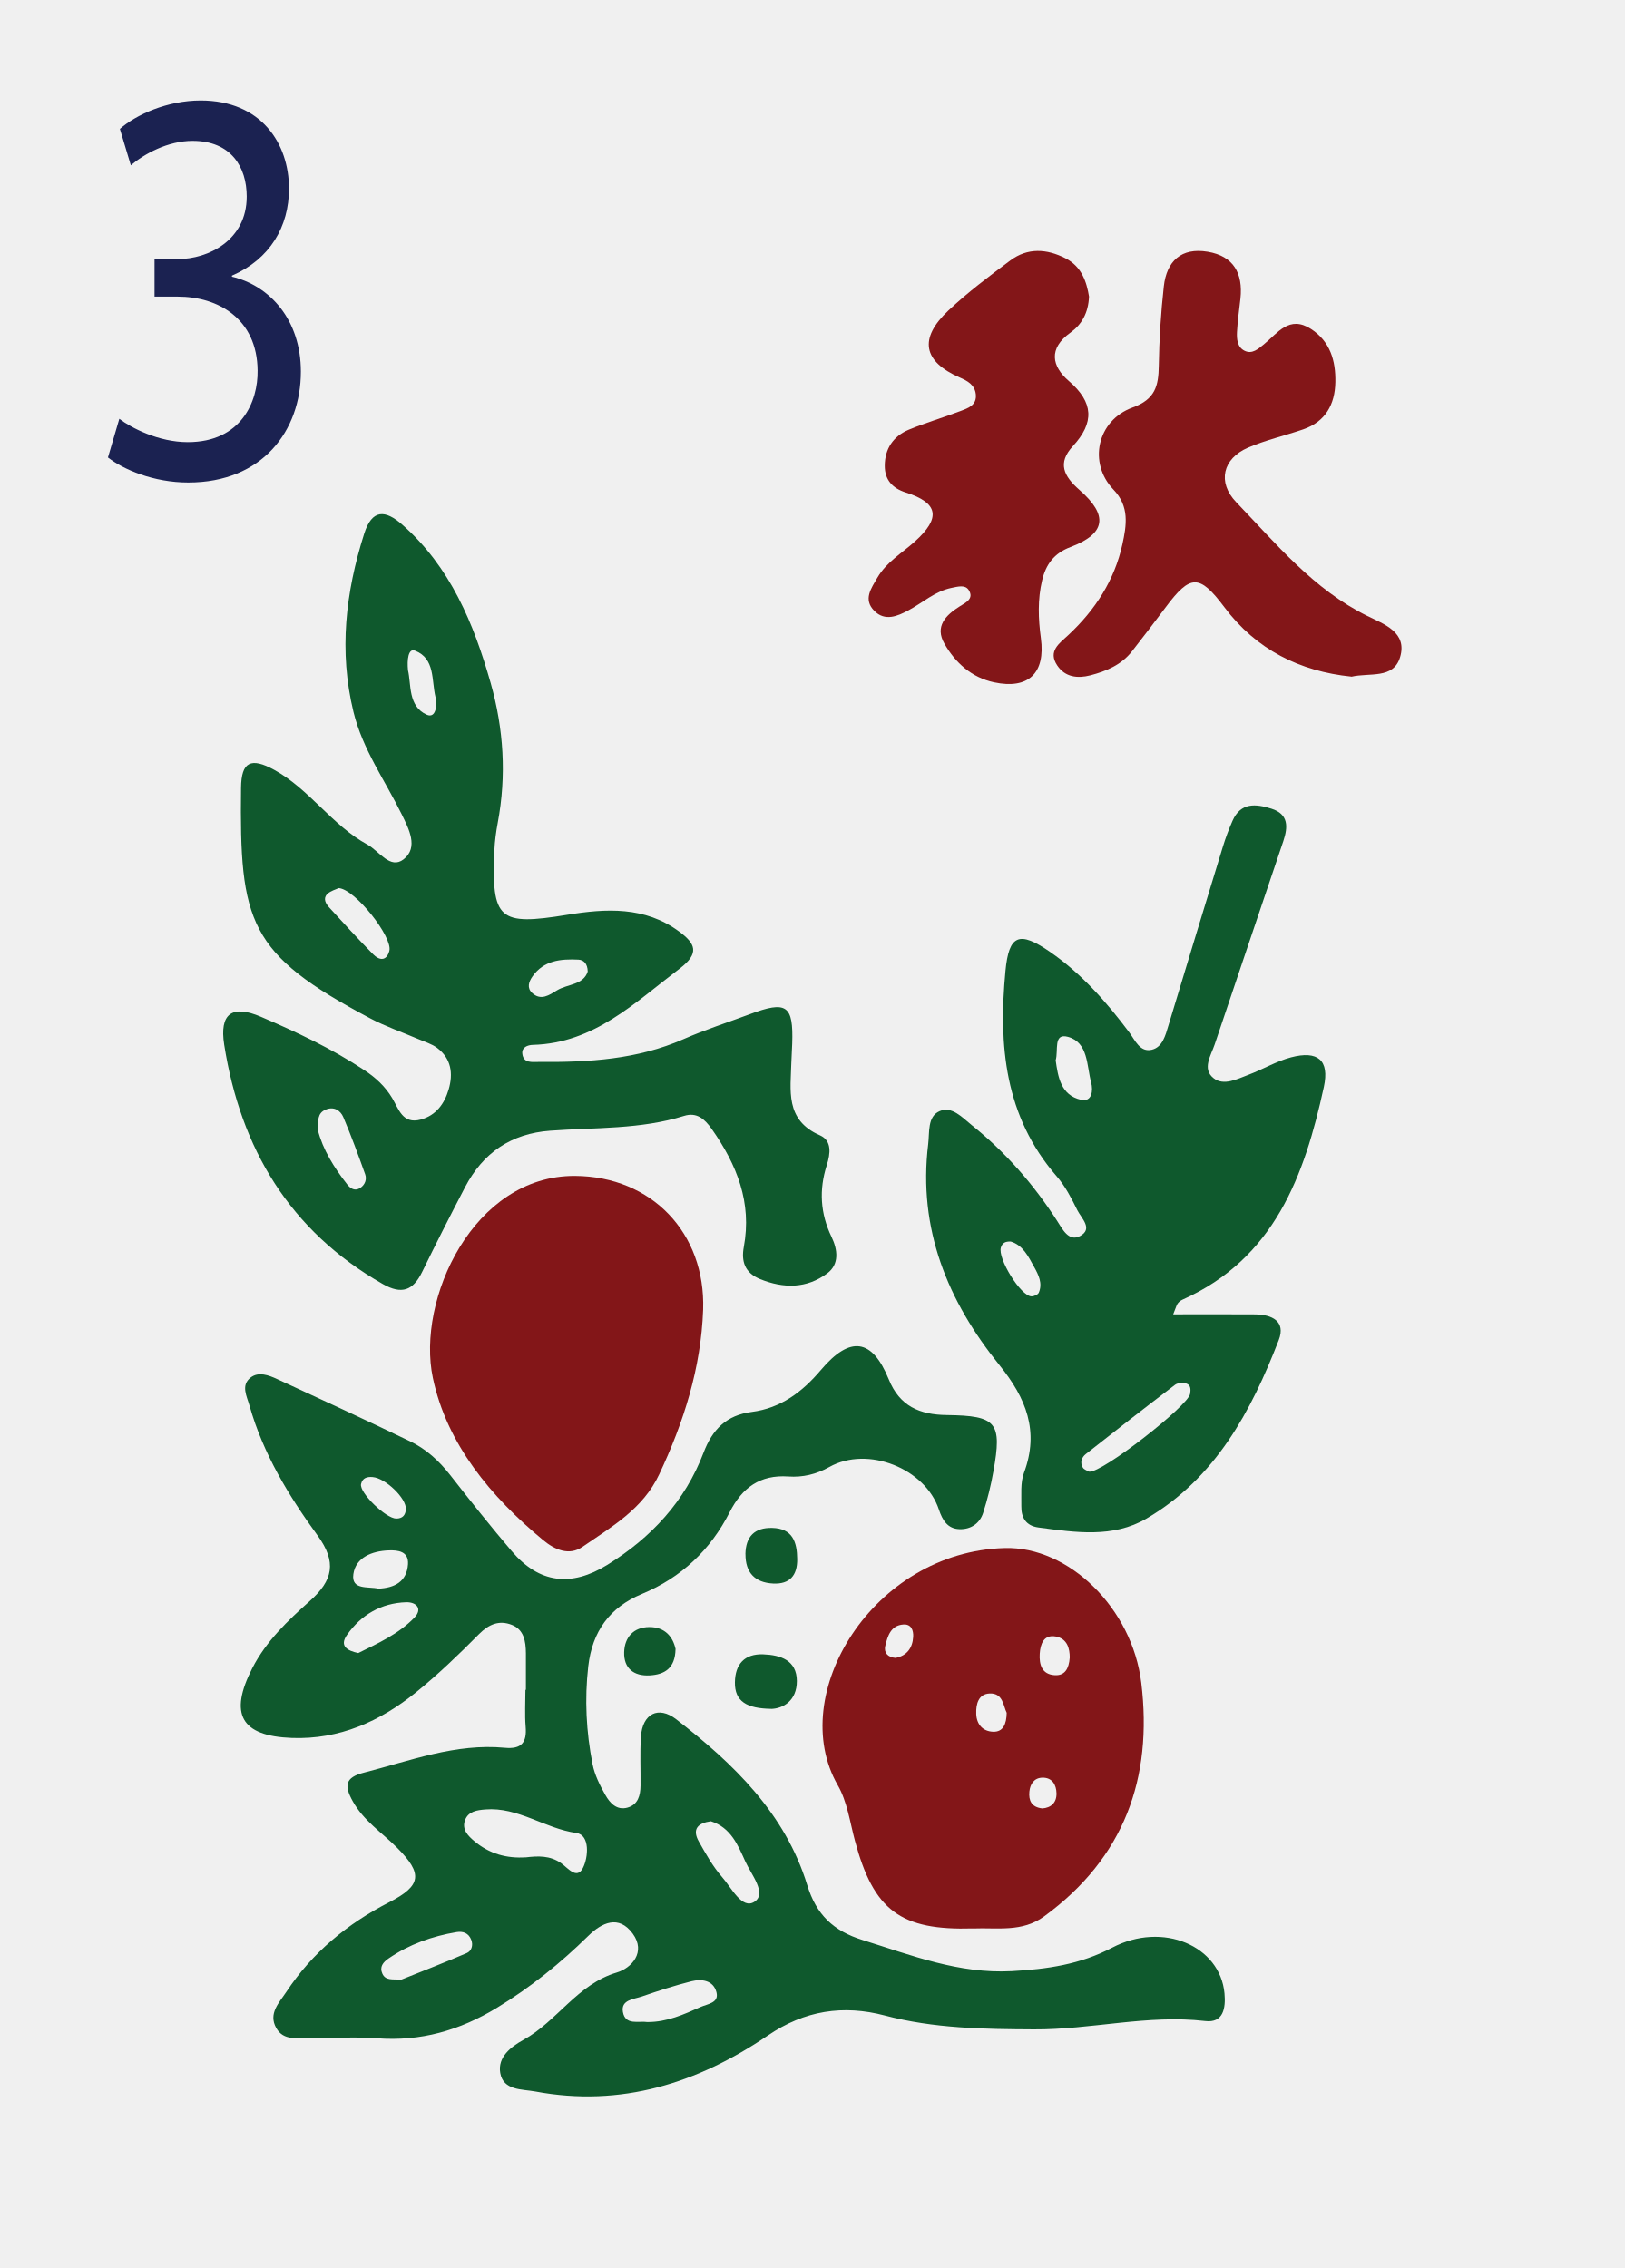
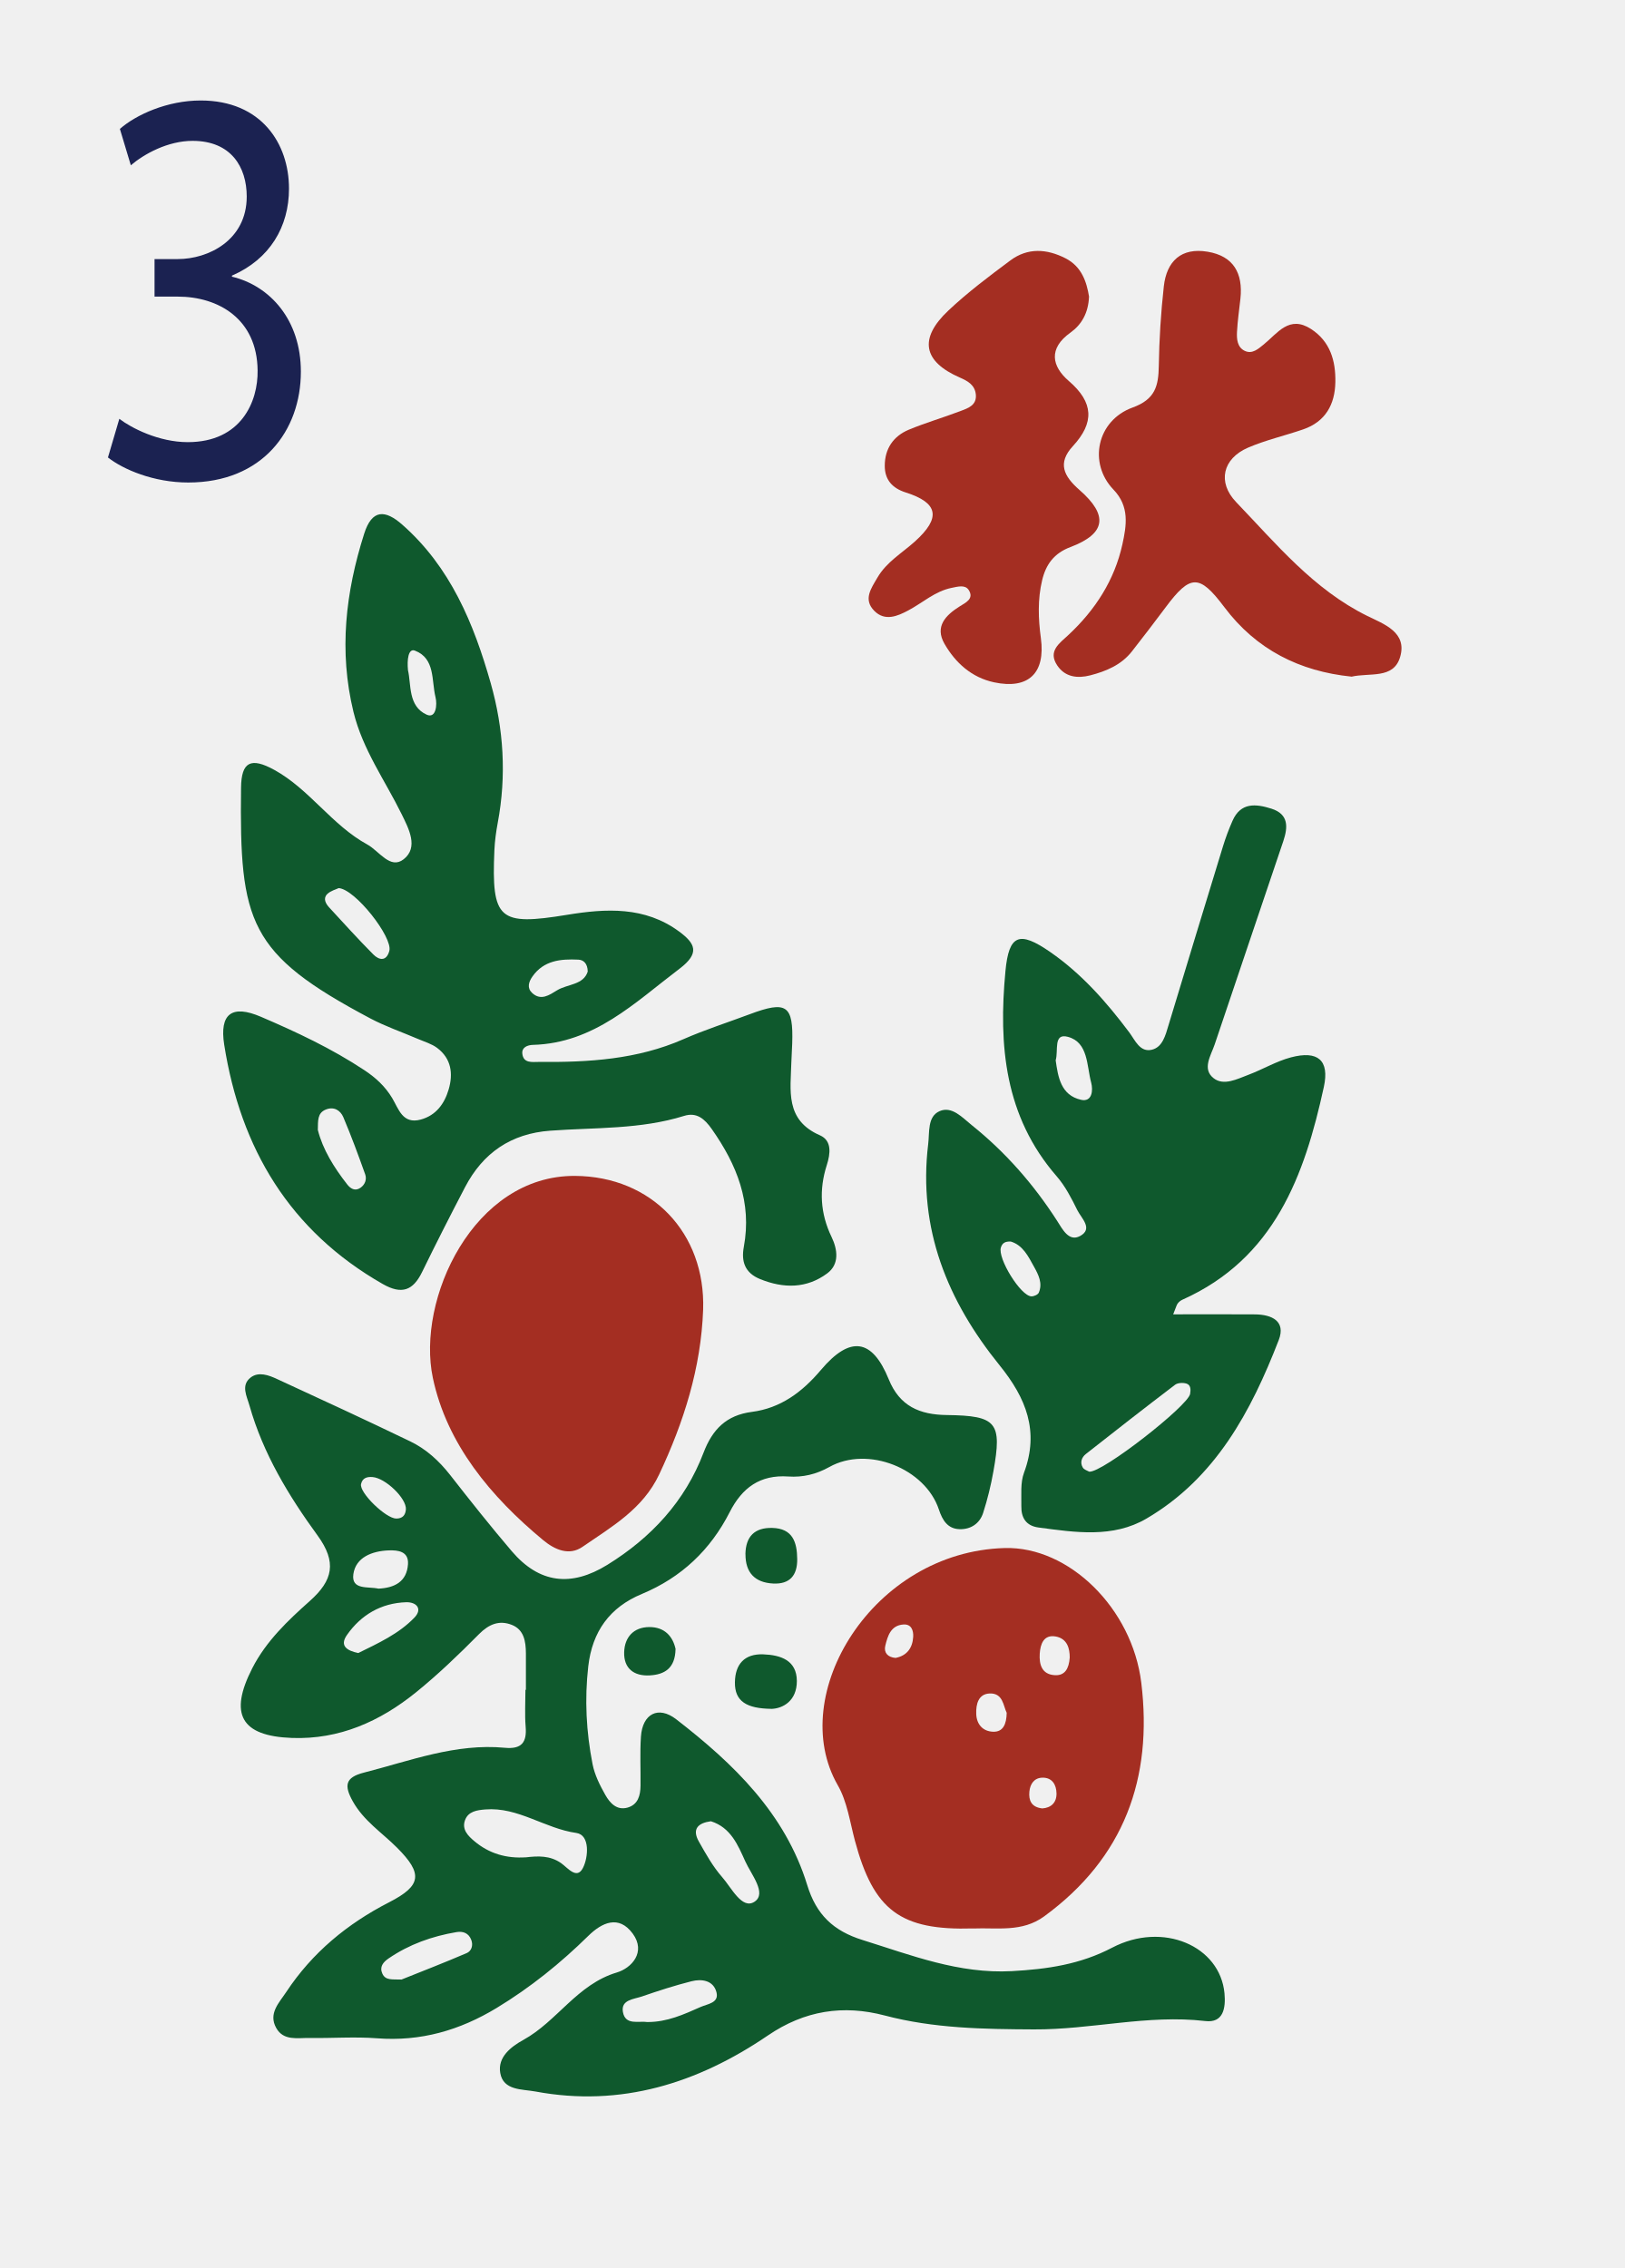
<svg xmlns="http://www.w3.org/2000/svg" id="Layer_1" data-name="Layer 1" viewBox="0 0 310.841 433.986" version="1.1" width="310.841" height="433.986">
  <defs id="defs1">
    <style id="style1">
      .cls-1 {
        fill: #fff;
      }

      .cls-2 {
        fill: #831618;
      }

      .cls-3 {
        fill: #1b2251;
      }

      .cls-4 {
        fill: #0f592d;
      }
    </style>
  </defs>
  <g id="g3" transform="translate(-81.01996,-36.91989)">
    <g id="g2" style="fill:none">
      <path d="m 391.84,305.7 c 0,-77.84 0.02,-155.7 0,-233.54 0,-10.31 -3.95,-18.92 -11.49,-25.92 -7.18,-6.67 -15.82,-9.34 -25.47,-9.32 -20.07,0.03 -40.14,0.03 -60.21,0.03 -59.06,0 -118.11,-0.02 -177.16,-0.03 -11.34,0 -20.72,4.34 -28.15,12.89 -6.27,7.22 -8.35,15.73 -8.34,25.12 0.08,59.52 0.04,119.04 0.04,178.55 0,49.66 -0.01,99.31 0,148.97 0,11.71 -0.06,23.43 0.17,35.14 0.17,8.21 3.52,15.25 9.04,21.3 8.08,8.86 18.27,11.9 30.02,11.88 72.97,-0.12 145.95,-0.03 218.92,-0.1 7.99,-0.01 16.05,0.84 23.98,-0.63 17.04,-3.17 28.65,-17.63 28.66,-35.57 0.03,-42.93 -0.01,-85.85 -0.01,-128.78 z m -2.43,-51.84 h -0.05 c 0,59.4 0,118.79 0,178.2 0,5.01 -0.29,9.96 -2.06,14.73 -4.8,12.96 -17.23,21.4 -31.66,21.4 -77.27,0 -154.53,-0.02 -231.79,-0.03 -2.55,0 -5.11,0.06 -7.66,-0.03 -18.18,-0.65 -31.86,-14.28 -32.59,-32.44 -0.03,-0.93 -0.02,-1.85 -0.02,-2.78 0,-119.38 0.02,-238.75 -0.03,-358.13 0,-9.73 2.62,-18.27 9.62,-25.26 6.96,-6.93 15.36,-10.01 25.14,-10 56.96,0.06 113.93,0.03 170.89,0.03 22.28,0 44.55,-0.09 66.82,0.03 16.55,0.09 29.64,10.91 32.75,26.74 0.84,4.24 0.62,8.55 0.63,12.84 0,58.24 0,116.48 0,174.72 z" id="path1" style="fill:none" />
      <path class="cls-1" d="m 389.41,253.86 h -0.05 c 0,59.4 0,118.79 0,178.2 0,5.01 -0.29,9.96 -2.06,14.73 -4.8,12.96 -17.23,21.4 -31.66,21.4 -77.27,0 -154.53,-0.02 -231.79,-0.03 -2.55,0 -5.11,0.06 -7.66,-0.03 -18.18,-0.65 -31.86,-14.28 -32.59,-32.44 -0.03,-0.93 -0.02,-1.85 -0.02,-2.78 0,-119.38 0.02,-238.75 -0.03,-358.13 0,-9.73 2.62,-18.27 9.62,-25.26 6.96,-6.93 15.36,-10.01 25.14,-10 56.96,0.06 113.93,0.03 170.89,0.03 22.28,0 44.55,-0.09 66.82,0.03 16.55,0.09 29.64,10.91 32.75,26.74 0.84,4.24 0.62,8.55 0.63,12.84 0,58.24 0,116.48 0,174.72 z" id="path2" style="fill:none" />
    </g>
    <path class="cls-3" d="M 125.4,89.884 V 89.66 c 7.268,-3.156 10.912,-9.361 10.912,-16.649 0,-8.596 -5.27,-16.862 -16.904,-16.862 -6.364,0 -12.367,2.72 -15.449,5.44 l 2.093,6.959 c 2.55,-2.178 7.087,-4.675 11.815,-4.675 7.363,0 10.359,5.004 10.359,10.657 0,8.373 -7.363,11.964 -13.186,11.964 h -4.452 v 7.183 h 4.452 c 7.724,0 15.183,4.239 15.268,14.142 0.096,5.876 -3.092,13.706 -13.366,13.706 -5.546,0 -10.816,-2.72 -13.09,-4.463 l -2.178,7.395 c 2.911,2.284 8.723,4.792 15.364,4.792 14.184,0 21.547,-9.902 21.547,-21.218 0,-9.902 -5.907,-16.426 -13.186,-18.169 z" id="path3" style="stroke-width:1.062" />
  </g>
  <g id="g13" transform="translate(-81.01996,-36.91989)">
    <path class="cls-4" d="m 181.64,360.3 c 0,-2.35 0.01,-4.7 0,-7.05 -0.02,-2.24 -0.36,-4.49 -2.7,-5.41 -2.4,-0.94 -4.37,-0.14 -6.27,1.77 -3.85,3.89 -7.82,7.71 -12.07,11.15 -6.87,5.55 -14.65,9.05 -23.73,8.72 -9.75,-0.36 -12.08,-4.55 -7.58,-13.35 2.65,-5.18 6.8,-9.11 11.02,-12.87 4.42,-3.94 5.19,-7.4 1.47,-12.52 -5.52,-7.58 -10.42,-15.66 -13.02,-24.84 -0.51,-1.81 -1.71,-3.91 0.23,-5.4 1.51,-1.16 3.45,-0.44 5.04,0.3 8.53,3.93 17.06,7.87 25.52,11.95 3.01,1.46 5.47,3.7 7.57,6.38 3.86,4.94 7.75,9.85 11.82,14.62 5.25,6.15 11.34,6.9 18.29,2.6 8.41,-5.21 14.86,-12.16 18.4,-21.46 1.7,-4.47 4.37,-7.17 9.23,-7.8 5.52,-0.71 9.65,-3.8 13.21,-8.01 5.6,-6.64 9.82,-6.03 12.99,1.77 2.08,5.14 5.9,6.78 11.11,6.84 9.58,0.12 10.59,1.41 8.92,10.76 -0.48,2.69 -1.13,5.37 -1.97,7.97 -0.66,2.05 -2.39,3.18 -4.52,3.11 -2.27,-0.07 -3.27,-1.72 -3.94,-3.74 -2.6,-7.89 -13.63,-12.27 -20.96,-8.16 -2.54,1.42 -5.11,2.01 -7.86,1.82 -5.41,-0.37 -8.83,2.15 -11.21,6.82 -3.68,7.23 -9.24,12.51 -16.81,15.66 -6.13,2.55 -9.48,7.16 -10.25,13.85 -0.72,6.31 -0.39,12.53 0.82,18.7 0.4,2.06 1.4,4.06 2.45,5.91 0.86,1.52 2.17,3 4.24,2.42 2.02,-0.57 2.47,-2.33 2.49,-4.2 0.04,-3.13 -0.13,-6.28 0.08,-9.4 0.3,-4.34 3.31,-5.96 6.75,-3.3 10.96,8.48 20.85,17.99 25.07,31.74 1.73,5.63 4.97,8.75 10.6,10.5 9.35,2.92 18.42,6.5 28.54,5.95 6.73,-0.37 13.06,-1.27 19.2,-4.49 9.7,-5.08 20.65,-0.34 21.49,8.75 0.26,2.83 -0.23,5.7 -3.67,5.29 -11.04,-1.29 -21.81,1.66 -32.78,1.6 -9.63,-0.05 -19.15,-0.18 -28.55,-2.66 -7.94,-2.09 -15.32,-0.98 -22.36,3.82 -13.4,9.12 -28.09,13.78 -44.49,10.72 -2.53,-0.47 -6.14,-0.15 -6.72,-3.55 -0.52,-3 2,-4.99 4.44,-6.33 6.46,-3.56 10.28,-10.62 17.86,-12.89 2.82,-0.84 5.65,-3.89 3.05,-7.44 -2.68,-3.65 -5.92,-2.11 -8.52,0.45 -5.33,5.24 -11.08,9.87 -17.49,13.76 -7.1,4.31 -14.57,6.46 -22.91,5.82 -4.28,-0.33 -8.61,0.01 -12.92,-0.06 -2.28,-0.04 -4.96,0.6 -6.37,-1.91 -1.56,-2.78 0.57,-4.84 1.92,-6.89 4.97,-7.53 11.69,-13.07 19.69,-17.17 6.2,-3.18 6.49,-5.46 1.49,-10.46 -2.89,-2.89 -6.38,-5.13 -8.46,-8.87 -1.65,-2.96 -1.49,-4.55 2.11,-5.47 8.89,-2.27 17.58,-5.65 27,-4.76 3.17,0.3 4.23,-1 3.97,-4.04 -0.19,-2.33 -0.04,-4.7 -0.04,-7.05 0.04,0 0.07,0 0.11,0 z m -0.04,32.03 c 2.36,-0.28 4.64,-0.38 6.77,1.1 1.25,0.87 3,3.24 4.18,0.93 1.05,-2.04 1.38,-6.33 -1.26,-6.7 -6.04,-0.85 -11.14,-5.01 -17.41,-4.5 -1.56,0.13 -3.28,0.34 -3.9,2.08 -0.63,1.77 0.61,3 1.81,4 2.82,2.38 6.15,3.33 9.83,3.08 z m 23.26,31.51 c 3.8,0.02 7,-1.46 10.2,-2.88 1.32,-0.59 3.57,-0.76 3.04,-2.82 -0.58,-2.26 -2.79,-2.61 -4.79,-2.1 -3.2,0.81 -6.36,1.83 -9.48,2.91 -1.54,0.53 -4.04,0.61 -3.63,2.96 0.46,2.64 3.05,1.67 4.66,1.93 z m 12.17,-38.42 c -2.47,0.33 -3.66,1.49 -2.29,3.9 1.33,2.35 2.67,4.77 4.44,6.78 1.79,2.03 3.82,6.3 6.21,4.71 2.4,-1.59 -0.64,-5.19 -1.78,-7.72 -1.42,-3.14 -2.78,-6.47 -6.57,-7.67 z m -59.19,30.29 c 3.82,-1.53 8.18,-3.22 12.47,-5.06 0.91,-0.39 1.28,-1.46 0.88,-2.52 -0.49,-1.3 -1.56,-1.71 -2.82,-1.5 -4.68,0.79 -9.06,2.34 -13,5.04 -1.04,0.71 -1.79,1.61 -1.19,2.92 0.61,1.34 1.92,1.05 3.68,1.12 z m -8.29,-62.47 c 3.82,-1.89 7.77,-3.67 10.76,-6.79 1.62,-1.69 0.37,-3 -1.59,-2.94 -4.77,0.16 -8.6,2.4 -11.3,6.24 -1.53,2.16 0.08,3.05 2.14,3.48 z m 3.87,-12.33 c 3.08,-0.14 5.44,-1.32 5.66,-4.69 0.15,-2.46 -1.91,-2.7 -3.72,-2.63 -3.15,0.12 -6.27,1.33 -6.73,4.53 -0.45,3.12 2.85,2.34 4.8,2.79 z m 5.26,-15.17 c 0.14,-2.09 -3.88,-5.97 -6.36,-6.18 -1.08,-0.09 -1.95,0.16 -2.22,1.33 -0.38,1.64 4.77,6.63 6.75,6.61 1.19,-0.01 1.74,-0.64 1.83,-1.76 z" id="path4" />
    <path class="cls-4" d="m 232.43,240.12 c -0.14,5.43 -1.26,11.11 5.46,14.04 2.33,1.02 2.02,3.52 1.31,5.73 -1.5,4.68 -1.24,9.23 0.91,13.7 1.18,2.45 1.54,5.25 -0.83,7 -3.91,2.9 -8.31,2.92 -12.82,1.09 -2.94,-1.19 -3.64,-3.38 -3.13,-6.15 1.59,-8.52 -1.33,-15.73 -6.11,-22.54 -1.4,-2 -2.91,-3.29 -5.32,-2.54 -8.36,2.61 -17.04,2.2 -25.61,2.83 -7.5,0.55 -12.87,4.24 -16.3,10.82 -2.81,5.38 -5.56,10.79 -8.22,16.24 -1.73,3.54 -3.89,4.34 -7.5,2.29 -17.84,-10.18 -27.22,-25.96 -30.35,-45.78 -0.95,-6 1.51,-7.72 6.99,-5.38 6.84,2.93 13.57,6.09 19.81,10.22 2.17,1.43 3.99,3.11 5.33,5.34 1.26,2.1 1.99,5.06 5.47,4.12 2.92,-0.79 4.54,-3.03 5.34,-5.76 0.89,-3.02 0.51,-5.91 -2.19,-7.94 -1.06,-0.8 -2.44,-1.19 -3.69,-1.73 -3.05,-1.31 -6.22,-2.39 -9.14,-3.94 -23.28,-12.35 -25.01,-18.33 -24.7,-44.14 0.06,-4.95 1.87,-5.87 6.36,-3.4 6.75,3.71 11.02,10.58 17.8,14.28 2.26,1.23 4.38,4.84 6.95,2.82 2.89,-2.27 0.98,-5.84 -0.38,-8.62 -3.18,-6.47 -7.46,-12.36 -9.22,-19.57 -2.83,-11.63 -1.51,-22.91 2.05,-34.11 1.49,-4.7 4.01,-4.61 7.28,-1.73 9.22,8.11 13.68,18.92 16.92,30.31 2.49,8.76 3.05,17.72 1.35,26.75 -0.32,1.72 -0.56,3.48 -0.64,5.24 -0.57,13.33 0.85,14.5 13.92,12.36 7.44,-1.22 14.87,-1.64 21.44,3.21 3.1,2.29 3.99,4.13 0.07,7.1 -8.57,6.49 -16.33,14.26 -28.07,14.58 -1,0.03 -2.13,0.46 -2.02,1.64 0.19,1.96 1.93,1.61 3.2,1.62 9.45,0.09 18.78,-0.46 27.63,-4.35 4.12,-1.81 8.42,-3.18 12.64,-4.76 7.11,-2.67 8.42,-1.77 8.17,5.61 -0.04,1.17 -0.11,2.35 -0.16,3.52 z m -90.6,13.01 c 0.93,3.72 3.08,7.18 5.62,10.43 0.62,0.8 1.5,1.36 2.53,0.65 0.89,-0.61 1.25,-1.63 0.91,-2.58 -1.31,-3.67 -2.66,-7.34 -4.18,-10.93 -0.56,-1.32 -1.81,-2.11 -3.39,-1.45 -1.59,0.66 -1.45,2.13 -1.49,3.88 z m 3.97,-46.26 c -0.51,0.25 -1.52,0.5 -2.16,1.12 -0.86,0.84 -0.32,1.83 0.37,2.58 2.78,3.02 5.54,6.07 8.43,8.98 1.14,1.15 2.53,1.35 3.07,-0.68 0.69,-2.59 -6.54,-11.84 -9.71,-12.01 z m 47.67,15.96 c -0.03,-1.54 -0.79,-2.23 -1.79,-2.28 -3.36,-0.16 -6.63,0.13 -8.8,3.24 -0.71,1.02 -1.07,2.18 -0.05,3.13 1.68,1.57 3.31,0.39 4.75,-0.49 2.02,-1.24 5.06,-1 5.89,-3.6 z m -34.39,-57.65 c 0.64,2.68 -0.03,6.86 3.57,8.49 1.8,0.82 2.05,-1.92 1.7,-3.32 -0.8,-3.22 -0.02,-7.42 -3.94,-8.93 -1.29,-0.5 -1.53,1.78 -1.33,3.76 z" id="path5" />
    <path class="cls-4" d="m 305.46,288.42 c 5.67,0 10.68,-0.03 15.69,0.01 3.22,0.03 5.92,1.3 4.53,4.91 -5.29,13.66 -12.1,26.42 -25.3,34.16 -6.43,3.77 -13.64,2.65 -20.66,1.71 -2.41,-0.32 -3.33,-1.89 -3.29,-4.09 0.04,-2.14 -0.21,-4.46 0.51,-6.39 2.97,-7.96 0.38,-14.31 -4.65,-20.53 -9.96,-12.3 -15.66,-26.13 -13.68,-42.36 0.28,-2.28 -0.18,-5.26 2.18,-6.3 2.36,-1.03 4.35,1.23 6.13,2.66 6.47,5.18 11.86,11.34 16.35,18.32 1.01,1.57 2.23,4.08 4.39,2.92 2.58,-1.39 0.24,-3.42 -0.52,-4.96 -1.12,-2.27 -2.31,-4.6 -3.96,-6.49 -9.95,-11.45 -11.14,-25.04 -9.79,-39.25 0.66,-6.97 2.62,-7.76 8.54,-3.67 6.03,4.17 10.79,9.58 15.15,15.4 1.12,1.5 2.05,3.89 4.35,3.31 2.02,-0.5 2.58,-2.75 3.15,-4.65 3.46,-11.41 6.92,-22.83 10.42,-34.23 0.51,-1.67 1.13,-3.32 1.83,-4.91 1.57,-3.58 4.47,-3.27 7.45,-2.33 3.33,1.06 3.16,3.55 2.28,6.19 -4.37,12.97 -8.77,25.92 -13.13,38.9 -0.72,2.14 -2.47,4.71 -0.22,6.48 1.94,1.53 4.52,0.16 6.68,-0.65 2.74,-1.03 5.32,-2.59 8.12,-3.33 5.14,-1.36 7.41,0.53 6.3,5.65 -3.71,17.03 -9.47,32.84 -27.06,40.72 -0.34,0.15 -0.68,0.42 -0.9,0.72 -0.22,0.29 -0.3,0.68 -0.87,2.09 z m -16.03,30.11 c 2.53,0.21 18.89,-12.59 19.29,-14.88 0.14,-0.81 0.15,-1.71 -0.7,-1.98 -0.65,-0.2 -1.67,-0.16 -2.18,0.23 -5.73,4.36 -11.41,8.79 -17.07,13.25 -0.8,0.63 -1.16,1.63 -0.58,2.59 0.26,0.43 0.93,0.61 1.23,0.79 z M 283,239.81 c 0.45,3.16 0.97,6.68 4.85,7.56 2.13,0.48 2.34,-1.81 1.94,-3.3 -0.87,-3.24 -0.53,-7.69 -4.45,-8.75 -2.85,-0.77 -1.78,2.63 -2.34,4.49 z m -8.62,34.68 c -0.99,-0.03 -1.57,0.23 -1.86,1.13 -0.67,2.07 3.8,9.35 5.86,9.36 0.48,0 1.23,-0.33 1.39,-0.71 0.77,-1.79 -0.06,-3.42 -0.9,-4.93 -1.11,-2.01 -2.14,-4.17 -4.49,-4.86 z" id="path6" />
-     <path class="cls-2" d="m 267.2,405.93 c -13.89,0.42 -19.03,-3.44 -22.61,-16.79 -0.96,-3.59 -1.48,-7.49 -3.29,-10.63 -9.91,-17.25 6.66,-44.67 31.95,-45.37 12.26,-0.34 24.39,11.51 26.13,25.78 2.23,18.3 -3.31,33.54 -18.58,44.7 -4.23,3.09 -8.97,2.13 -13.6,2.32 z m 18.49,-51.84 c 0,-1.63 -0.41,-3.63 -2.71,-4.03 -2.29,-0.39 -2.91,1.48 -3.03,3.29 -0.13,2.05 0.38,3.99 2.91,4.12 1.87,0.1 2.68,-1.2 2.83,-3.38 z m -12.06,10.58 c -0.66,-1.32 -0.69,-3.8 -3.26,-3.7 -2.16,0.09 -2.63,2.03 -2.57,3.89 0.06,2.03 1.28,3.37 3.24,3.43 1.91,0.06 2.55,-1.45 2.59,-3.62 z m -21.24,-10.51 c 2.13,-0.42 3.22,-1.87 3.35,-4.03 0.07,-1.23 -0.36,-2.47 -1.87,-2.36 -2.42,0.16 -3.02,2.2 -3.47,4.07 -0.31,1.3 0.44,2.21 1.99,2.33 z m 28.01,28.81 c 1.73,-0.11 2.79,-1.12 2.76,-2.88 -0.03,-1.64 -0.81,-3.05 -2.71,-3.01 -1.56,0.04 -2.33,1.19 -2.48,2.65 -0.17,1.71 0.39,2.99 2.43,3.23 z" id="path7" />
-     <path class="cls-2" d="m 215.55,287.53 c -0.41,11.14 -3.68,21.46 -8.4,31.5 -3.14,6.68 -9.11,10.03 -14.68,13.88 -2.57,1.77 -5.31,0.56 -7.55,-1.3 -10.02,-8.31 -18.4,-18.36 -21.08,-31.01 -3.18,-15.02 7.76,-38.8 27.21,-38.67 14.66,0.1 24.98,10.94 24.5,25.6 z" id="path8" />
-     <path class="cls-2" d="m 339.57,166.39 c -9.87,-1.01 -18.18,-5.14 -24.3,-13.29 -4.77,-6.34 -6.49,-6.34 -11.26,0.07 -2.1,2.82 -4.25,5.61 -6.41,8.38 -2.03,2.6 -4.93,3.81 -7.99,4.6 -2.41,0.62 -4.79,0.36 -6.3,-1.88 -1.86,-2.76 0.42,-4.25 2.12,-5.84 5.14,-4.79 8.83,-10.49 10.34,-17.37 0.78,-3.58 1.4,-7.21 -1.71,-10.45 -4.88,-5.08 -3.17,-13.23 3.66,-15.71 4.34,-1.57 4.95,-4.14 5.01,-7.97 0.08,-5.07 0.4,-10.16 0.96,-15.21 0.54,-4.84 3.34,-7.48 8.4,-6.63 4.95,0.83 6.77,4.14 6.26,8.95 -0.23,2.14 -0.55,4.27 -0.66,6.41 -0.07,1.37 0.06,2.92 1.47,3.6 1.45,0.7 2.61,-0.38 3.66,-1.23 2.64,-2.14 4.85,-5.65 9.03,-2.95 3.68,2.38 4.74,6.1 4.66,10.18 -0.08,4.27 -1.89,7.56 -6.15,9.03 -3.51,1.21 -7.17,2.04 -10.56,3.5 -4.85,2.09 -5.91,6.62 -2.27,10.42 7.69,8.01 14.8,16.71 25.11,21.79 3.17,1.56 7.69,3.12 6.25,7.89 -1.28,4.24 -5.84,2.91 -9.32,3.73 z" id="path9" />
-     <path class="cls-2" d="m 289.38,93.71 c -0.14,3.11 -1.42,5.33 -3.56,6.86 -4.25,3.04 -3.58,6.43 -0.31,9.25 4.78,4.11 4.92,7.98 0.78,12.47 -2.98,3.23 -1.78,5.72 1.26,8.38 5.6,4.89 5.02,8.38 -1.72,10.93 -3.16,1.19 -4.7,3.33 -5.42,6.35 -0.88,3.67 -0.74,7.4 -0.24,11.1 0.9,6.66 -2.36,9.84 -8.97,8.43 -4.28,-0.92 -7.37,-3.72 -9.47,-7.36 -1.91,-3.31 0.2,-5.47 2.94,-7.19 1.1,-0.69 2.76,-1.43 1.7,-3.1 -0.69,-1.09 -2.12,-0.65 -3.28,-0.42 -3.18,0.64 -5.53,2.85 -8.28,4.31 -2.06,1.1 -4.47,2.15 -6.51,0.09 -2.18,-2.19 -0.59,-4.32 0.6,-6.37 1.73,-2.98 4.68,-4.67 7.15,-6.89 5.06,-4.55 4.51,-7.42 -1.75,-9.4 -2.57,-0.82 -4.01,-2.44 -4,-5.11 0,-3.26 1.65,-5.67 4.61,-6.9 3.25,-1.35 6.65,-2.33 9.94,-3.59 1.43,-0.54 3.09,-1.1 2.87,-3.18 -0.2,-1.83 -1.6,-2.57 -3.07,-3.21 -7,-3.06 -7.89,-7.43 -2.2,-12.8 3.69,-3.48 7.79,-6.56 11.87,-9.6 3.32,-2.48 6.98,-2.24 10.55,-0.42 3.13,1.6 4.06,4.54 4.52,7.37 z" id="path10" />
+     <path class="cls-2" d="m 267.2,405.93 c -13.89,0.42 -19.03,-3.44 -22.61,-16.79 -0.96,-3.59 -1.48,-7.49 -3.29,-10.63 -9.91,-17.25 6.66,-44.67 31.95,-45.37 12.26,-0.34 24.39,11.51 26.13,25.78 2.23,18.3 -3.31,33.54 -18.58,44.7 -4.23,3.09 -8.97,2.13 -13.6,2.32 z m 18.49,-51.84 c 0,-1.63 -0.41,-3.63 -2.71,-4.03 -2.29,-0.39 -2.91,1.48 -3.03,3.29 -0.13,2.05 0.38,3.99 2.91,4.12 1.87,0.1 2.68,-1.2 2.83,-3.38 z m -12.06,10.58 c -0.66,-1.32 -0.69,-3.8 -3.26,-3.7 -2.16,0.09 -2.63,2.03 -2.57,3.89 0.06,2.03 1.28,3.37 3.24,3.43 1.91,0.06 2.55,-1.45 2.59,-3.62 z m -21.24,-10.51 c 2.13,-0.42 3.22,-1.87 3.35,-4.03 0.07,-1.23 -0.36,-2.47 -1.87,-2.36 -2.42,0.16 -3.02,2.2 -3.47,4.07 -0.31,1.3 0.44,2.21 1.99,2.33 z m 28.01,28.81 c 1.73,-0.11 2.79,-1.12 2.76,-2.88 -0.03,-1.64 -0.81,-3.05 -2.71,-3.01 -1.56,0.04 -2.33,1.19 -2.48,2.65 -0.17,1.71 0.39,2.99 2.43,3.23 z" id="path7" style="fill:#a42e22;fill-opacity:1" />
+     <path class="cls-2" d="m 215.55,287.53 c -0.41,11.14 -3.68,21.46 -8.4,31.5 -3.14,6.68 -9.11,10.03 -14.68,13.88 -2.57,1.77 -5.31,0.56 -7.55,-1.3 -10.02,-8.31 -18.4,-18.36 -21.08,-31.01 -3.18,-15.02 7.76,-38.8 27.21,-38.67 14.66,0.1 24.98,10.94 24.5,25.6 z" id="path8" style="fill:#a42e22;fill-opacity:1" />
+     <path class="cls-2" d="m 339.57,166.39 c -9.87,-1.01 -18.18,-5.14 -24.3,-13.29 -4.77,-6.34 -6.49,-6.34 -11.26,0.07 -2.1,2.82 -4.25,5.61 -6.41,8.38 -2.03,2.6 -4.93,3.81 -7.99,4.6 -2.41,0.62 -4.79,0.36 -6.3,-1.88 -1.86,-2.76 0.42,-4.25 2.12,-5.84 5.14,-4.79 8.83,-10.49 10.34,-17.37 0.78,-3.58 1.4,-7.21 -1.71,-10.45 -4.88,-5.08 -3.17,-13.23 3.66,-15.71 4.34,-1.57 4.95,-4.14 5.01,-7.97 0.08,-5.07 0.4,-10.16 0.96,-15.21 0.54,-4.84 3.34,-7.48 8.4,-6.63 4.95,0.83 6.77,4.14 6.26,8.95 -0.23,2.14 -0.55,4.27 -0.66,6.41 -0.07,1.37 0.06,2.92 1.47,3.6 1.45,0.7 2.61,-0.38 3.66,-1.23 2.64,-2.14 4.85,-5.65 9.03,-2.95 3.68,2.38 4.74,6.1 4.66,10.18 -0.08,4.27 -1.89,7.56 -6.15,9.03 -3.51,1.21 -7.17,2.04 -10.56,3.5 -4.85,2.09 -5.91,6.62 -2.27,10.42 7.69,8.01 14.8,16.71 25.11,21.79 3.17,1.56 7.69,3.12 6.25,7.89 -1.28,4.24 -5.84,2.91 -9.32,3.73 z" id="path9" style="fill:#a42e22;fill-opacity:1" />
+     <path class="cls-2" d="m 289.38,93.71 c -0.14,3.11 -1.42,5.33 -3.56,6.86 -4.25,3.04 -3.58,6.43 -0.31,9.25 4.78,4.11 4.92,7.98 0.78,12.47 -2.98,3.23 -1.78,5.72 1.26,8.38 5.6,4.89 5.02,8.38 -1.72,10.93 -3.16,1.19 -4.7,3.33 -5.42,6.35 -0.88,3.67 -0.74,7.4 -0.24,11.1 0.9,6.66 -2.36,9.84 -8.97,8.43 -4.28,-0.92 -7.37,-3.72 -9.47,-7.36 -1.91,-3.31 0.2,-5.47 2.94,-7.19 1.1,-0.69 2.76,-1.43 1.7,-3.1 -0.69,-1.09 -2.12,-0.65 -3.28,-0.42 -3.18,0.64 -5.53,2.85 -8.28,4.31 -2.06,1.1 -4.47,2.15 -6.51,0.09 -2.18,-2.19 -0.59,-4.32 0.6,-6.37 1.73,-2.98 4.68,-4.67 7.15,-6.89 5.06,-4.55 4.51,-7.42 -1.75,-9.4 -2.57,-0.82 -4.01,-2.44 -4,-5.11 0,-3.26 1.65,-5.67 4.61,-6.9 3.25,-1.35 6.65,-2.33 9.94,-3.59 1.43,-0.54 3.09,-1.1 2.87,-3.18 -0.2,-1.83 -1.6,-2.57 -3.07,-3.21 -7,-3.06 -7.89,-7.43 -2.2,-12.8 3.69,-3.48 7.79,-6.56 11.87,-9.6 3.32,-2.48 6.98,-2.24 10.55,-0.42 3.13,1.6 4.06,4.54 4.52,7.37 z" id="path10" style="fill:#a42e22;fill-opacity:1" />
    <path class="cls-4" d="m 228.58,363.91 c -4.67,-0.07 -7.01,-1.4 -6.95,-5.09 0.05,-3.43 1.81,-5.47 5.41,-5.34 3.35,0.12 6.42,1.14 6.44,5.1 0.01,3.79 -2.65,5.27 -4.89,5.34 z" id="path11" />
    <path class="cls-4" d="m 223.64,334.3 c 0.06,-3.37 1.76,-5.09 5.12,-5.01 3.92,0.09 4.76,2.72 4.79,5.98 0.03,3.12 -1.44,4.82 -4.61,4.66 -3.49,-0.18 -5.31,-2.09 -5.29,-5.63 z" id="path12" />
    <path class="cls-4" d="m 210.27,352.49 c -0.08,3.68 -2.11,4.86 -4.94,5.02 -3.05,0.17 -4.98,-1.36 -4.89,-4.43 0.08,-2.85 1.78,-4.8 4.81,-4.82 2.97,-0.01 4.52,1.83 5.03,4.22 z" id="path13" />
  </g>
</svg>
